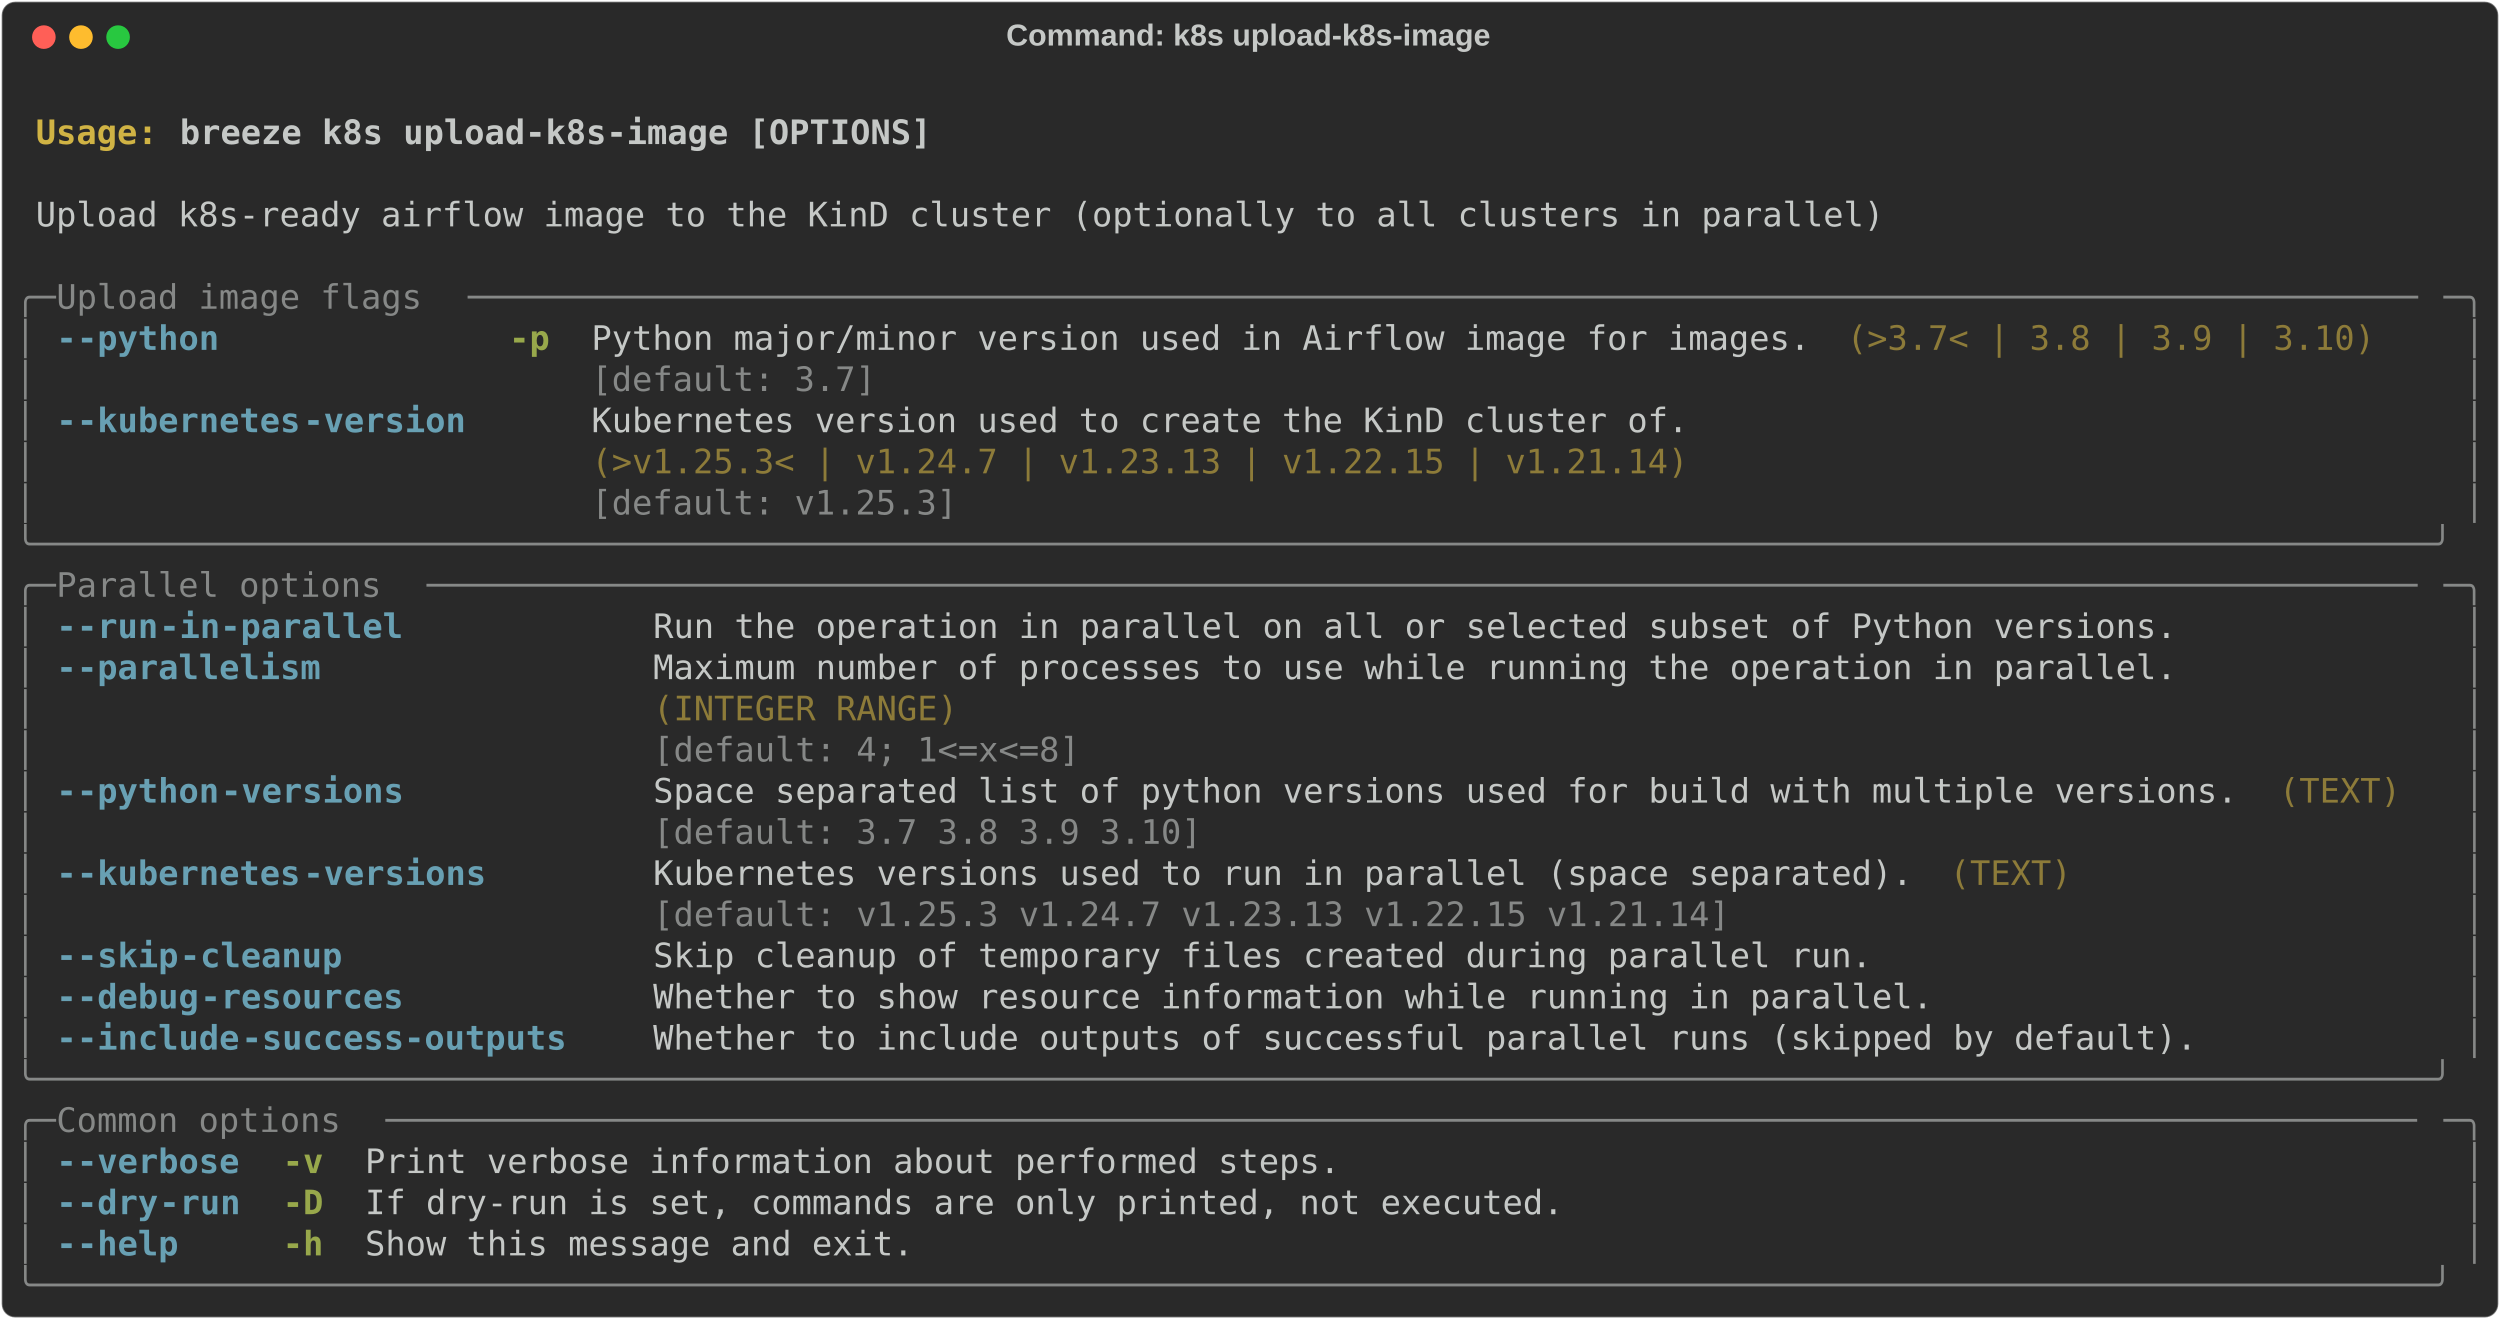
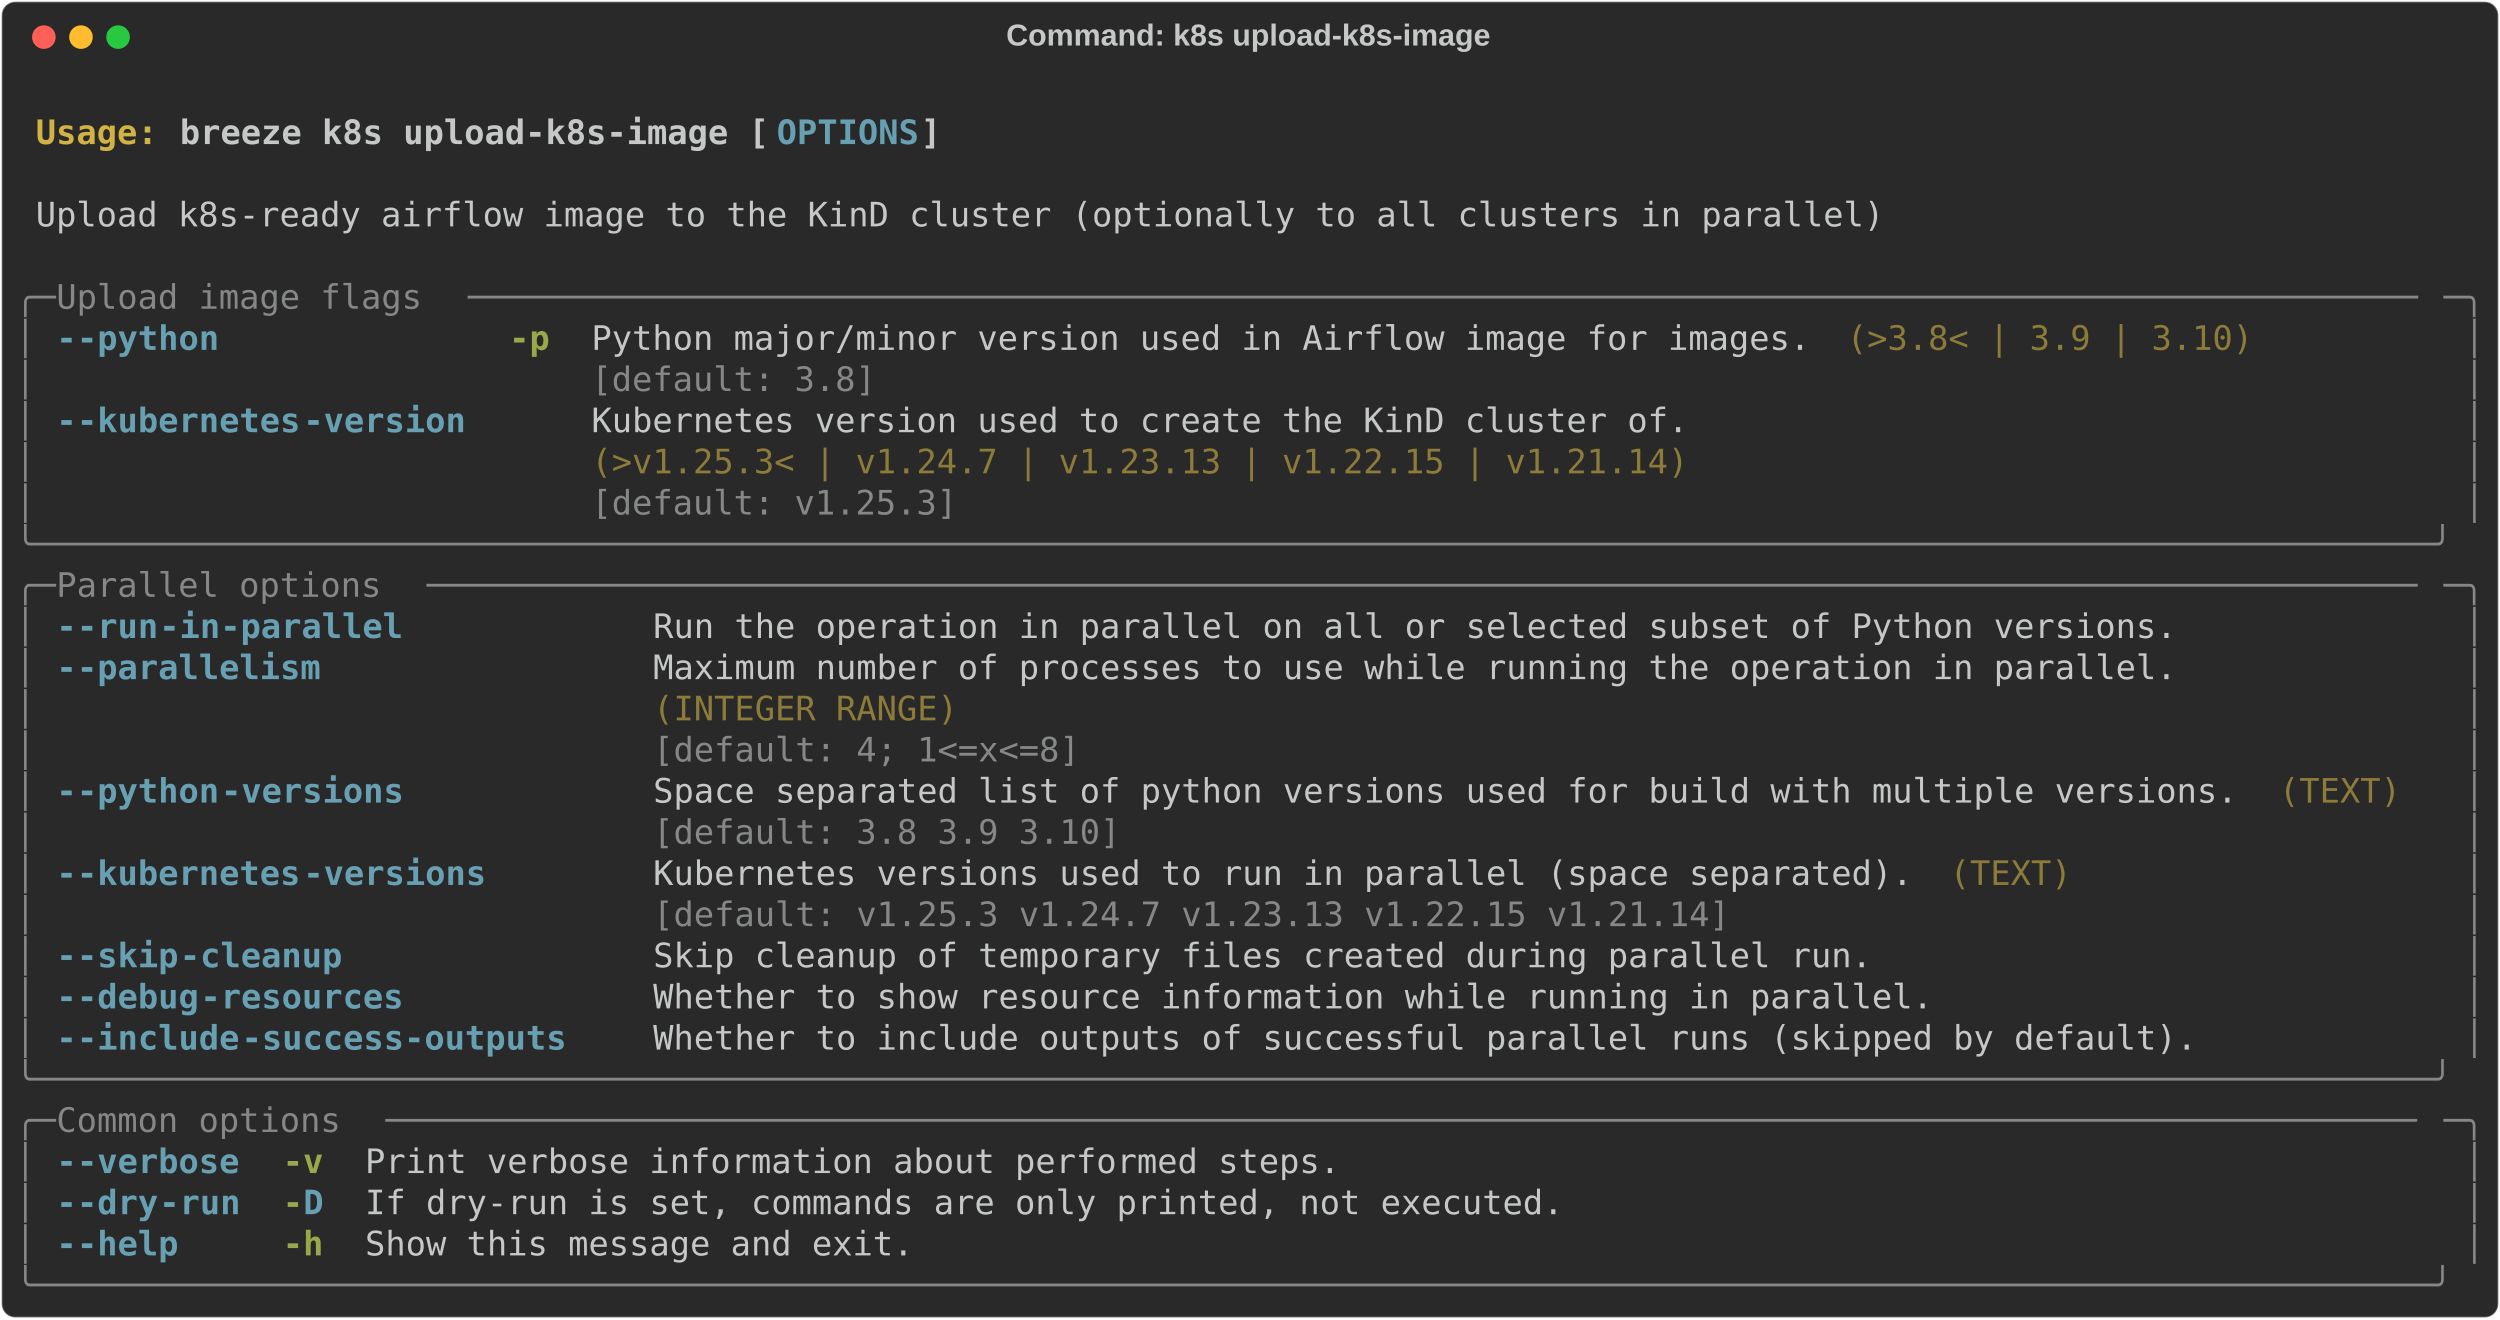
<svg xmlns="http://www.w3.org/2000/svg" class="rich-terminal" viewBox="0 0 1482 782.0">
  <style>

    @font-face {
        font-family: "Fira Code";
        src: local("FiraCode-Regular"),
                url("https://cdnjs.cloudflare.com/ajax/libs/firacode/6.2.0/woff2/FiraCode-Regular.woff2") format("woff2"),
                url("https://cdnjs.cloudflare.com/ajax/libs/firacode/6.2.0/woff/FiraCode-Regular.woff") format("woff");
        font-style: normal;
        font-weight: 400;
    }
    @font-face {
        font-family: "Fira Code";
        src: local("FiraCode-Bold"),
                url("https://cdnjs.cloudflare.com/ajax/libs/firacode/6.2.0/woff2/FiraCode-Bold.woff2") format("woff2"),
                url("https://cdnjs.cloudflare.com/ajax/libs/firacode/6.2.0/woff/FiraCode-Bold.woff") format("woff");
        font-style: bold;
        font-weight: 700;
    }

    .breeze-k8s-upload-k8s-image-matrix {
        font-family: Fira Code, monospace;
        font-size: 20px;
        line-height: 24.4px;
        font-variant-east-asian: full-width;
    }

    .breeze-k8s-upload-k8s-image-title {
        font-size: 18px;
        font-weight: bold;
        font-family: arial;
    }

    .breeze-k8s-upload-k8s-image-r1 { fill: #c5c8c6;font-weight: bold }
.breeze-k8s-upload-k8s-image-r2 { fill: #c5c8c6 }
.breeze-k8s-upload-k8s-image-r3 { fill: #d0b344;font-weight: bold }
- .breeze-k8s-upload-k8s-image-r4 { fill: #868887 }
- .breeze-k8s-upload-k8s-image-r5 { fill: #68a0b3;font-weight: bold }
+ .breeze-k8s-upload-k8s-image-r4 { fill: #68a0b3;font-weight: bold }
+ .breeze-k8s-upload-k8s-image-r5 { fill: #868887 }
.breeze-k8s-upload-k8s-image-r6 { fill: #98a84b;font-weight: bold }
.breeze-k8s-upload-k8s-image-r7 { fill: #8d7b39 }
    </style>
  <defs>
    <clipPath id="breeze-k8s-upload-k8s-image-clip-terminal">
      <rect x="0" y="0" width="1463.0" height="731.0" />
    </clipPath>
    <clipPath id="breeze-k8s-upload-k8s-image-line-0">
      <rect x="0" y="1.5" width="1464" height="24.65" />
    </clipPath>
    <clipPath id="breeze-k8s-upload-k8s-image-line-1">
      <rect x="0" y="25.9" width="1464" height="24.65" />
    </clipPath>
    <clipPath id="breeze-k8s-upload-k8s-image-line-2">
      <rect x="0" y="50.3" width="1464" height="24.65" />
    </clipPath>
    <clipPath id="breeze-k8s-upload-k8s-image-line-3">
      <rect x="0" y="74.7" width="1464" height="24.65" />
    </clipPath>
    <clipPath id="breeze-k8s-upload-k8s-image-line-4">
      <rect x="0" y="99.1" width="1464" height="24.65" />
    </clipPath>
    <clipPath id="breeze-k8s-upload-k8s-image-line-5">
      <rect x="0" y="123.5" width="1464" height="24.65" />
    </clipPath>
    <clipPath id="breeze-k8s-upload-k8s-image-line-6">
      <rect x="0" y="147.9" width="1464" height="24.65" />
    </clipPath>
    <clipPath id="breeze-k8s-upload-k8s-image-line-7">
      <rect x="0" y="172.3" width="1464" height="24.65" />
    </clipPath>
    <clipPath id="breeze-k8s-upload-k8s-image-line-8">
      <rect x="0" y="196.7" width="1464" height="24.65" />
    </clipPath>
    <clipPath id="breeze-k8s-upload-k8s-image-line-9">
      <rect x="0" y="221.1" width="1464" height="24.65" />
    </clipPath>
    <clipPath id="breeze-k8s-upload-k8s-image-line-10">
      <rect x="0" y="245.5" width="1464" height="24.65" />
    </clipPath>
    <clipPath id="breeze-k8s-upload-k8s-image-line-11">
      <rect x="0" y="269.9" width="1464" height="24.65" />
    </clipPath>
    <clipPath id="breeze-k8s-upload-k8s-image-line-12">
      <rect x="0" y="294.3" width="1464" height="24.65" />
    </clipPath>
    <clipPath id="breeze-k8s-upload-k8s-image-line-13">
      <rect x="0" y="318.7" width="1464" height="24.65" />
    </clipPath>
    <clipPath id="breeze-k8s-upload-k8s-image-line-14">
      <rect x="0" y="343.1" width="1464" height="24.65" />
    </clipPath>
    <clipPath id="breeze-k8s-upload-k8s-image-line-15">
      <rect x="0" y="367.5" width="1464" height="24.65" />
    </clipPath>
    <clipPath id="breeze-k8s-upload-k8s-image-line-16">
      <rect x="0" y="391.9" width="1464" height="24.65" />
    </clipPath>
    <clipPath id="breeze-k8s-upload-k8s-image-line-17">
      <rect x="0" y="416.3" width="1464" height="24.65" />
    </clipPath>
    <clipPath id="breeze-k8s-upload-k8s-image-line-18">
      <rect x="0" y="440.7" width="1464" height="24.65" />
    </clipPath>
    <clipPath id="breeze-k8s-upload-k8s-image-line-19">
      <rect x="0" y="465.1" width="1464" height="24.65" />
    </clipPath>
    <clipPath id="breeze-k8s-upload-k8s-image-line-20">
      <rect x="0" y="489.5" width="1464" height="24.65" />
    </clipPath>
    <clipPath id="breeze-k8s-upload-k8s-image-line-21">
      <rect x="0" y="513.9" width="1464" height="24.65" />
    </clipPath>
    <clipPath id="breeze-k8s-upload-k8s-image-line-22">
      <rect x="0" y="538.3" width="1464" height="24.65" />
    </clipPath>
    <clipPath id="breeze-k8s-upload-k8s-image-line-23">
      <rect x="0" y="562.7" width="1464" height="24.65" />
    </clipPath>
    <clipPath id="breeze-k8s-upload-k8s-image-line-24">
      <rect x="0" y="587.1" width="1464" height="24.65" />
    </clipPath>
    <clipPath id="breeze-k8s-upload-k8s-image-line-25">
      <rect x="0" y="611.5" width="1464" height="24.65" />
    </clipPath>
    <clipPath id="breeze-k8s-upload-k8s-image-line-26">
      <rect x="0" y="635.9" width="1464" height="24.65" />
    </clipPath>
    <clipPath id="breeze-k8s-upload-k8s-image-line-27">
      <rect x="0" y="660.3" width="1464" height="24.65" />
    </clipPath>
    <clipPath id="breeze-k8s-upload-k8s-image-line-28">
      <rect x="0" y="684.7" width="1464" height="24.65" />
    </clipPath>
  </defs>
  <rect fill="#292929" stroke="rgba(255,255,255,0.35)" stroke-width="1" x="1" y="1" width="1480" height="780" rx="8" />
  <text class="breeze-k8s-upload-k8s-image-title" fill="#c5c8c6" text-anchor="middle" x="740" y="27">Command: k8s upload-k8s-image</text>
  <g transform="translate(26,22)">
    <circle cx="0" cy="0" r="7" fill="#ff5f57" />
    <circle cx="22" cy="0" r="7" fill="#febc2e" />
    <circle cx="44" cy="0" r="7" fill="#28c840" />
  </g>
  <g transform="translate(9, 41)" clip-path="url(#breeze-k8s-upload-k8s-image-clip-terminal)">
    <g class="breeze-k8s-upload-k8s-image-matrix">
      <text class="breeze-k8s-upload-k8s-image-r2" x="1464" y="20" textLength="12.2" clip-path="url(#breeze-k8s-upload-k8s-image-line-0)">
</text>
      <text class="breeze-k8s-upload-k8s-image-r3" x="12.2" y="44.4" textLength="85.4" clip-path="url(#breeze-k8s-upload-k8s-image-line-1)">Usage: </text>
-       <text class="breeze-k8s-upload-k8s-image-r1" x="97.6" y="44.4" textLength="451.4" clip-path="url(#breeze-k8s-upload-k8s-image-line-1)">breeze k8s upload-k8s-image [OPTIONS]</text>
+       <text class="breeze-k8s-upload-k8s-image-r1" x="97.6" y="44.4" textLength="353.8" clip-path="url(#breeze-k8s-upload-k8s-image-line-1)">breeze k8s upload-k8s-image [</text>
+       <text class="breeze-k8s-upload-k8s-image-r4" x="451.4" y="44.4" textLength="85.4" clip-path="url(#breeze-k8s-upload-k8s-image-line-1)">OPTIONS</text>
+       <text class="breeze-k8s-upload-k8s-image-r1" x="536.8" y="44.4" textLength="12.2" clip-path="url(#breeze-k8s-upload-k8s-image-line-1)">]</text>
      <text class="breeze-k8s-upload-k8s-image-r2" x="1464" y="44.4" textLength="12.2" clip-path="url(#breeze-k8s-upload-k8s-image-line-1)">
</text>
      <text class="breeze-k8s-upload-k8s-image-r2" x="1464" y="68.8" textLength="12.2" clip-path="url(#breeze-k8s-upload-k8s-image-line-2)">
</text>
      <text class="breeze-k8s-upload-k8s-image-r2" x="12.2" y="93.2" textLength="1110.2" clip-path="url(#breeze-k8s-upload-k8s-image-line-3)">Upload k8s-ready airflow image to the KinD cluster (optionally to all clusters in parallel)</text>
      <text class="breeze-k8s-upload-k8s-image-r2" x="1464" y="93.2" textLength="12.2" clip-path="url(#breeze-k8s-upload-k8s-image-line-3)">
</text>
      <text class="breeze-k8s-upload-k8s-image-r2" x="1464" y="117.6" textLength="12.2" clip-path="url(#breeze-k8s-upload-k8s-image-line-4)">
</text>
-       <text class="breeze-k8s-upload-k8s-image-r4" x="0" y="142" textLength="24.4" clip-path="url(#breeze-k8s-upload-k8s-image-line-5)">╭─</text>
-       <text class="breeze-k8s-upload-k8s-image-r4" x="24.4" y="142" textLength="244" clip-path="url(#breeze-k8s-upload-k8s-image-line-5)"> Upload image flags </text>
-       <text class="breeze-k8s-upload-k8s-image-r4" x="268.4" y="142" textLength="1171.2" clip-path="url(#breeze-k8s-upload-k8s-image-line-5)">────────────────────────────────────────────────────────────────────────────────────────────────</text>
-       <text class="breeze-k8s-upload-k8s-image-r4" x="1439.6" y="142" textLength="24.4" clip-path="url(#breeze-k8s-upload-k8s-image-line-5)">─╮</text>
+       <text class="breeze-k8s-upload-k8s-image-r5" x="0" y="142" textLength="24.4" clip-path="url(#breeze-k8s-upload-k8s-image-line-5)">╭─</text>
+       <text class="breeze-k8s-upload-k8s-image-r5" x="24.4" y="142" textLength="244" clip-path="url(#breeze-k8s-upload-k8s-image-line-5)"> Upload image flags </text>
+       <text class="breeze-k8s-upload-k8s-image-r5" x="268.4" y="142" textLength="1171.2" clip-path="url(#breeze-k8s-upload-k8s-image-line-5)">────────────────────────────────────────────────────────────────────────────────────────────────</text>
+       <text class="breeze-k8s-upload-k8s-image-r5" x="1439.6" y="142" textLength="24.4" clip-path="url(#breeze-k8s-upload-k8s-image-line-5)">─╮</text>
      <text class="breeze-k8s-upload-k8s-image-r2" x="1464" y="142" textLength="12.2" clip-path="url(#breeze-k8s-upload-k8s-image-line-5)">
</text>
-       <text class="breeze-k8s-upload-k8s-image-r4" x="0" y="166.4" textLength="12.2" clip-path="url(#breeze-k8s-upload-k8s-image-line-6)">│</text>
-       <text class="breeze-k8s-upload-k8s-image-r5" x="24.4" y="166.4" textLength="12.2" clip-path="url(#breeze-k8s-upload-k8s-image-line-6)">-</text>
-       <text class="breeze-k8s-upload-k8s-image-r5" x="36.6" y="166.4" textLength="85.4" clip-path="url(#breeze-k8s-upload-k8s-image-line-6)">-python</text>
+       <text class="breeze-k8s-upload-k8s-image-r5" x="0" y="166.4" textLength="12.2" clip-path="url(#breeze-k8s-upload-k8s-image-line-6)">│</text>
+       <text class="breeze-k8s-upload-k8s-image-r4" x="24.4" y="166.4" textLength="12.2" clip-path="url(#breeze-k8s-upload-k8s-image-line-6)">-</text>
+       <text class="breeze-k8s-upload-k8s-image-r4" x="36.6" y="166.4" textLength="85.4" clip-path="url(#breeze-k8s-upload-k8s-image-line-6)">-python</text>
      <text class="breeze-k8s-upload-k8s-image-r6" x="292.8" y="166.4" textLength="24.4" clip-path="url(#breeze-k8s-upload-k8s-image-line-6)">-p</text>
      <text class="breeze-k8s-upload-k8s-image-r2" x="341.6" y="166.4" textLength="732" clip-path="url(#breeze-k8s-upload-k8s-image-line-6)">Python major/minor version used in Airflow image for images.</text>
-       <text class="breeze-k8s-upload-k8s-image-r7" x="1085.8" y="166.4" textLength="317.2" clip-path="url(#breeze-k8s-upload-k8s-image-line-6)">(&gt;3.7&lt; | 3.8 | 3.9 | 3.10)</text>
-       <text class="breeze-k8s-upload-k8s-image-r4" x="1451.8" y="166.4" textLength="12.2" clip-path="url(#breeze-k8s-upload-k8s-image-line-6)">│</text>
+       <text class="breeze-k8s-upload-k8s-image-r7" x="1085.8" y="166.4" textLength="244" clip-path="url(#breeze-k8s-upload-k8s-image-line-6)">(&gt;3.8&lt; | 3.9 | 3.10)</text>
+       <text class="breeze-k8s-upload-k8s-image-r5" x="1451.8" y="166.4" textLength="12.2" clip-path="url(#breeze-k8s-upload-k8s-image-line-6)">│</text>
      <text class="breeze-k8s-upload-k8s-image-r2" x="1464" y="166.4" textLength="12.2" clip-path="url(#breeze-k8s-upload-k8s-image-line-6)">
</text>
-       <text class="breeze-k8s-upload-k8s-image-r4" x="0" y="190.8" textLength="12.2" clip-path="url(#breeze-k8s-upload-k8s-image-line-7)">│</text>
-       <text class="breeze-k8s-upload-k8s-image-r4" x="341.6" y="190.8" textLength="732" clip-path="url(#breeze-k8s-upload-k8s-image-line-7)">[default: 3.7]                                              </text>
-       <text class="breeze-k8s-upload-k8s-image-r4" x="1451.8" y="190.8" textLength="12.2" clip-path="url(#breeze-k8s-upload-k8s-image-line-7)">│</text>
+       <text class="breeze-k8s-upload-k8s-image-r5" x="0" y="190.8" textLength="12.2" clip-path="url(#breeze-k8s-upload-k8s-image-line-7)">│</text>
+       <text class="breeze-k8s-upload-k8s-image-r5" x="341.6" y="190.8" textLength="732" clip-path="url(#breeze-k8s-upload-k8s-image-line-7)">[default: 3.8]                                              </text>
+       <text class="breeze-k8s-upload-k8s-image-r5" x="1451.8" y="190.8" textLength="12.2" clip-path="url(#breeze-k8s-upload-k8s-image-line-7)">│</text>
      <text class="breeze-k8s-upload-k8s-image-r2" x="1464" y="190.8" textLength="12.2" clip-path="url(#breeze-k8s-upload-k8s-image-line-7)">
</text>
-       <text class="breeze-k8s-upload-k8s-image-r4" x="0" y="215.2" textLength="12.2" clip-path="url(#breeze-k8s-upload-k8s-image-line-8)">│</text>
-       <text class="breeze-k8s-upload-k8s-image-r5" x="24.4" y="215.2" textLength="12.2" clip-path="url(#breeze-k8s-upload-k8s-image-line-8)">-</text>
-       <text class="breeze-k8s-upload-k8s-image-r5" x="36.6" y="215.2" textLength="134.2" clip-path="url(#breeze-k8s-upload-k8s-image-line-8)">-kubernetes</text>
-       <text class="breeze-k8s-upload-k8s-image-r5" x="170.8" y="215.2" textLength="97.6" clip-path="url(#breeze-k8s-upload-k8s-image-line-8)">-version</text>
+       <text class="breeze-k8s-upload-k8s-image-r5" x="0" y="215.2" textLength="12.2" clip-path="url(#breeze-k8s-upload-k8s-image-line-8)">│</text>
+       <text class="breeze-k8s-upload-k8s-image-r4" x="24.4" y="215.2" textLength="12.2" clip-path="url(#breeze-k8s-upload-k8s-image-line-8)">-</text>
+       <text class="breeze-k8s-upload-k8s-image-r4" x="36.6" y="215.2" textLength="134.2" clip-path="url(#breeze-k8s-upload-k8s-image-line-8)">-kubernetes</text>
+       <text class="breeze-k8s-upload-k8s-image-r4" x="170.8" y="215.2" textLength="97.6" clip-path="url(#breeze-k8s-upload-k8s-image-line-8)">-version</text>
      <text class="breeze-k8s-upload-k8s-image-r2" x="341.6" y="215.2" textLength="658.8" clip-path="url(#breeze-k8s-upload-k8s-image-line-8)">Kubernetes version used to create the KinD cluster of.</text>
-       <text class="breeze-k8s-upload-k8s-image-r4" x="1451.8" y="215.2" textLength="12.2" clip-path="url(#breeze-k8s-upload-k8s-image-line-8)">│</text>
+       <text class="breeze-k8s-upload-k8s-image-r5" x="1451.8" y="215.2" textLength="12.2" clip-path="url(#breeze-k8s-upload-k8s-image-line-8)">│</text>
      <text class="breeze-k8s-upload-k8s-image-r2" x="1464" y="215.2" textLength="12.2" clip-path="url(#breeze-k8s-upload-k8s-image-line-8)">
</text>
-       <text class="breeze-k8s-upload-k8s-image-r4" x="0" y="239.6" textLength="12.2" clip-path="url(#breeze-k8s-upload-k8s-image-line-9)">│</text>
+       <text class="breeze-k8s-upload-k8s-image-r5" x="0" y="239.6" textLength="12.2" clip-path="url(#breeze-k8s-upload-k8s-image-line-9)">│</text>
      <text class="breeze-k8s-upload-k8s-image-r7" x="341.6" y="239.6" textLength="658.8" clip-path="url(#breeze-k8s-upload-k8s-image-line-9)">(&gt;v1.25.3&lt; | v1.24.7 | v1.23.13 | v1.22.15 | v1.21.14)</text>
-       <text class="breeze-k8s-upload-k8s-image-r4" x="1451.8" y="239.6" textLength="12.2" clip-path="url(#breeze-k8s-upload-k8s-image-line-9)">│</text>
+       <text class="breeze-k8s-upload-k8s-image-r5" x="1451.8" y="239.6" textLength="12.2" clip-path="url(#breeze-k8s-upload-k8s-image-line-9)">│</text>
      <text class="breeze-k8s-upload-k8s-image-r2" x="1464" y="239.6" textLength="12.2" clip-path="url(#breeze-k8s-upload-k8s-image-line-9)">
</text>
-       <text class="breeze-k8s-upload-k8s-image-r4" x="0" y="264" textLength="12.2" clip-path="url(#breeze-k8s-upload-k8s-image-line-10)">│</text>
-       <text class="breeze-k8s-upload-k8s-image-r4" x="341.6" y="264" textLength="658.8" clip-path="url(#breeze-k8s-upload-k8s-image-line-10)">[default: v1.25.3]                                    </text>
-       <text class="breeze-k8s-upload-k8s-image-r4" x="1451.8" y="264" textLength="12.2" clip-path="url(#breeze-k8s-upload-k8s-image-line-10)">│</text>
+       <text class="breeze-k8s-upload-k8s-image-r5" x="0" y="264" textLength="12.2" clip-path="url(#breeze-k8s-upload-k8s-image-line-10)">│</text>
+       <text class="breeze-k8s-upload-k8s-image-r5" x="341.6" y="264" textLength="658.8" clip-path="url(#breeze-k8s-upload-k8s-image-line-10)">[default: v1.25.3]                                    </text>
+       <text class="breeze-k8s-upload-k8s-image-r5" x="1451.8" y="264" textLength="12.2" clip-path="url(#breeze-k8s-upload-k8s-image-line-10)">│</text>
      <text class="breeze-k8s-upload-k8s-image-r2" x="1464" y="264" textLength="12.2" clip-path="url(#breeze-k8s-upload-k8s-image-line-10)">
</text>
-       <text class="breeze-k8s-upload-k8s-image-r4" x="0" y="288.4" textLength="1464" clip-path="url(#breeze-k8s-upload-k8s-image-line-11)">╰──────────────────────────────────────────────────────────────────────────────────────────────────────────────────────╯</text>
+       <text class="breeze-k8s-upload-k8s-image-r5" x="0" y="288.4" textLength="1464" clip-path="url(#breeze-k8s-upload-k8s-image-line-11)">╰──────────────────────────────────────────────────────────────────────────────────────────────────────────────────────╯</text>
      <text class="breeze-k8s-upload-k8s-image-r2" x="1464" y="288.4" textLength="12.2" clip-path="url(#breeze-k8s-upload-k8s-image-line-11)">
</text>
-       <text class="breeze-k8s-upload-k8s-image-r4" x="0" y="312.8" textLength="24.4" clip-path="url(#breeze-k8s-upload-k8s-image-line-12)">╭─</text>
-       <text class="breeze-k8s-upload-k8s-image-r4" x="24.4" y="312.8" textLength="219.6" clip-path="url(#breeze-k8s-upload-k8s-image-line-12)"> Parallel options </text>
-       <text class="breeze-k8s-upload-k8s-image-r4" x="244" y="312.8" textLength="1195.6" clip-path="url(#breeze-k8s-upload-k8s-image-line-12)">──────────────────────────────────────────────────────────────────────────────────────────────────</text>
-       <text class="breeze-k8s-upload-k8s-image-r4" x="1439.6" y="312.8" textLength="24.4" clip-path="url(#breeze-k8s-upload-k8s-image-line-12)">─╮</text>
+       <text class="breeze-k8s-upload-k8s-image-r5" x="0" y="312.8" textLength="24.4" clip-path="url(#breeze-k8s-upload-k8s-image-line-12)">╭─</text>
+       <text class="breeze-k8s-upload-k8s-image-r5" x="24.4" y="312.8" textLength="219.6" clip-path="url(#breeze-k8s-upload-k8s-image-line-12)"> Parallel options </text>
+       <text class="breeze-k8s-upload-k8s-image-r5" x="244" y="312.8" textLength="1195.6" clip-path="url(#breeze-k8s-upload-k8s-image-line-12)">──────────────────────────────────────────────────────────────────────────────────────────────────</text>
+       <text class="breeze-k8s-upload-k8s-image-r5" x="1439.6" y="312.8" textLength="24.4" clip-path="url(#breeze-k8s-upload-k8s-image-line-12)">─╮</text>
      <text class="breeze-k8s-upload-k8s-image-r2" x="1464" y="312.8" textLength="12.2" clip-path="url(#breeze-k8s-upload-k8s-image-line-12)">
</text>
-       <text class="breeze-k8s-upload-k8s-image-r4" x="0" y="337.2" textLength="12.2" clip-path="url(#breeze-k8s-upload-k8s-image-line-13)">│</text>
-       <text class="breeze-k8s-upload-k8s-image-r5" x="24.4" y="337.2" textLength="12.2" clip-path="url(#breeze-k8s-upload-k8s-image-line-13)">-</text>
-       <text class="breeze-k8s-upload-k8s-image-r5" x="36.6" y="337.2" textLength="48.8" clip-path="url(#breeze-k8s-upload-k8s-image-line-13)">-run</text>
-       <text class="breeze-k8s-upload-k8s-image-r5" x="85.4" y="337.2" textLength="146.4" clip-path="url(#breeze-k8s-upload-k8s-image-line-13)">-in-parallel</text>
+       <text class="breeze-k8s-upload-k8s-image-r5" x="0" y="337.2" textLength="12.2" clip-path="url(#breeze-k8s-upload-k8s-image-line-13)">│</text>
+       <text class="breeze-k8s-upload-k8s-image-r4" x="24.4" y="337.2" textLength="12.2" clip-path="url(#breeze-k8s-upload-k8s-image-line-13)">-</text>
+       <text class="breeze-k8s-upload-k8s-image-r4" x="36.6" y="337.2" textLength="48.8" clip-path="url(#breeze-k8s-upload-k8s-image-line-13)">-run</text>
+       <text class="breeze-k8s-upload-k8s-image-r4" x="85.4" y="337.2" textLength="146.4" clip-path="url(#breeze-k8s-upload-k8s-image-line-13)">-in-parallel</text>
      <text class="breeze-k8s-upload-k8s-image-r2" x="378.2" y="337.2" textLength="915" clip-path="url(#breeze-k8s-upload-k8s-image-line-13)">Run the operation in parallel on all or selected subset of Python versions.</text>
-       <text class="breeze-k8s-upload-k8s-image-r4" x="1451.8" y="337.2" textLength="12.2" clip-path="url(#breeze-k8s-upload-k8s-image-line-13)">│</text>
+       <text class="breeze-k8s-upload-k8s-image-r5" x="1451.8" y="337.2" textLength="12.2" clip-path="url(#breeze-k8s-upload-k8s-image-line-13)">│</text>
      <text class="breeze-k8s-upload-k8s-image-r2" x="1464" y="337.2" textLength="12.2" clip-path="url(#breeze-k8s-upload-k8s-image-line-13)">
</text>
-       <text class="breeze-k8s-upload-k8s-image-r4" x="0" y="361.6" textLength="12.2" clip-path="url(#breeze-k8s-upload-k8s-image-line-14)">│</text>
-       <text class="breeze-k8s-upload-k8s-image-r5" x="24.4" y="361.6" textLength="12.2" clip-path="url(#breeze-k8s-upload-k8s-image-line-14)">-</text>
-       <text class="breeze-k8s-upload-k8s-image-r5" x="36.6" y="361.6" textLength="146.4" clip-path="url(#breeze-k8s-upload-k8s-image-line-14)">-parallelism</text>
+       <text class="breeze-k8s-upload-k8s-image-r5" x="0" y="361.6" textLength="12.2" clip-path="url(#breeze-k8s-upload-k8s-image-line-14)">│</text>
+       <text class="breeze-k8s-upload-k8s-image-r4" x="24.4" y="361.6" textLength="12.2" clip-path="url(#breeze-k8s-upload-k8s-image-line-14)">-</text>
+       <text class="breeze-k8s-upload-k8s-image-r4" x="36.6" y="361.6" textLength="146.4" clip-path="url(#breeze-k8s-upload-k8s-image-line-14)">-parallelism</text>
      <text class="breeze-k8s-upload-k8s-image-r2" x="378.2" y="361.6" textLength="915" clip-path="url(#breeze-k8s-upload-k8s-image-line-14)">Maximum number of processes to use while running the operation in parallel.</text>
-       <text class="breeze-k8s-upload-k8s-image-r4" x="1451.8" y="361.6" textLength="12.2" clip-path="url(#breeze-k8s-upload-k8s-image-line-14)">│</text>
+       <text class="breeze-k8s-upload-k8s-image-r5" x="1451.8" y="361.6" textLength="12.2" clip-path="url(#breeze-k8s-upload-k8s-image-line-14)">│</text>
      <text class="breeze-k8s-upload-k8s-image-r2" x="1464" y="361.6" textLength="12.2" clip-path="url(#breeze-k8s-upload-k8s-image-line-14)">
</text>
-       <text class="breeze-k8s-upload-k8s-image-r4" x="0" y="386" textLength="12.2" clip-path="url(#breeze-k8s-upload-k8s-image-line-15)">│</text>
+       <text class="breeze-k8s-upload-k8s-image-r5" x="0" y="386" textLength="12.2" clip-path="url(#breeze-k8s-upload-k8s-image-line-15)">│</text>
      <text class="breeze-k8s-upload-k8s-image-r7" x="378.2" y="386" textLength="915" clip-path="url(#breeze-k8s-upload-k8s-image-line-15)">(INTEGER RANGE)                                                            </text>
-       <text class="breeze-k8s-upload-k8s-image-r4" x="1451.8" y="386" textLength="12.2" clip-path="url(#breeze-k8s-upload-k8s-image-line-15)">│</text>
+       <text class="breeze-k8s-upload-k8s-image-r5" x="1451.8" y="386" textLength="12.2" clip-path="url(#breeze-k8s-upload-k8s-image-line-15)">│</text>
      <text class="breeze-k8s-upload-k8s-image-r2" x="1464" y="386" textLength="12.2" clip-path="url(#breeze-k8s-upload-k8s-image-line-15)">
</text>
-       <text class="breeze-k8s-upload-k8s-image-r4" x="0" y="410.4" textLength="12.2" clip-path="url(#breeze-k8s-upload-k8s-image-line-16)">│</text>
-       <text class="breeze-k8s-upload-k8s-image-r4" x="378.2" y="410.4" textLength="915" clip-path="url(#breeze-k8s-upload-k8s-image-line-16)">[default: 4; 1&lt;=x&lt;=8]                                                      </text>
-       <text class="breeze-k8s-upload-k8s-image-r4" x="1451.8" y="410.4" textLength="12.2" clip-path="url(#breeze-k8s-upload-k8s-image-line-16)">│</text>
+       <text class="breeze-k8s-upload-k8s-image-r5" x="0" y="410.4" textLength="12.2" clip-path="url(#breeze-k8s-upload-k8s-image-line-16)">│</text>
+       <text class="breeze-k8s-upload-k8s-image-r5" x="378.2" y="410.4" textLength="915" clip-path="url(#breeze-k8s-upload-k8s-image-line-16)">[default: 4; 1&lt;=x&lt;=8]                                                      </text>
+       <text class="breeze-k8s-upload-k8s-image-r5" x="1451.8" y="410.4" textLength="12.2" clip-path="url(#breeze-k8s-upload-k8s-image-line-16)">│</text>
      <text class="breeze-k8s-upload-k8s-image-r2" x="1464" y="410.4" textLength="12.2" clip-path="url(#breeze-k8s-upload-k8s-image-line-16)">
</text>
-       <text class="breeze-k8s-upload-k8s-image-r4" x="0" y="434.8" textLength="12.2" clip-path="url(#breeze-k8s-upload-k8s-image-line-17)">│</text>
-       <text class="breeze-k8s-upload-k8s-image-r5" x="24.4" y="434.8" textLength="12.2" clip-path="url(#breeze-k8s-upload-k8s-image-line-17)">-</text>
-       <text class="breeze-k8s-upload-k8s-image-r5" x="36.6" y="434.8" textLength="85.4" clip-path="url(#breeze-k8s-upload-k8s-image-line-17)">-python</text>
-       <text class="breeze-k8s-upload-k8s-image-r5" x="122" y="434.8" textLength="109.8" clip-path="url(#breeze-k8s-upload-k8s-image-line-17)">-versions</text>
+       <text class="breeze-k8s-upload-k8s-image-r5" x="0" y="434.8" textLength="12.2" clip-path="url(#breeze-k8s-upload-k8s-image-line-17)">│</text>
+       <text class="breeze-k8s-upload-k8s-image-r4" x="24.4" y="434.8" textLength="12.2" clip-path="url(#breeze-k8s-upload-k8s-image-line-17)">-</text>
+       <text class="breeze-k8s-upload-k8s-image-r4" x="36.6" y="434.8" textLength="85.4" clip-path="url(#breeze-k8s-upload-k8s-image-line-17)">-python</text>
+       <text class="breeze-k8s-upload-k8s-image-r4" x="122" y="434.8" textLength="109.8" clip-path="url(#breeze-k8s-upload-k8s-image-line-17)">-versions</text>
      <text class="breeze-k8s-upload-k8s-image-r2" x="378.2" y="434.8" textLength="951.6" clip-path="url(#breeze-k8s-upload-k8s-image-line-17)">Space separated list of python versions used for build with multiple versions.</text>
      <text class="breeze-k8s-upload-k8s-image-r7" x="1342" y="434.8" textLength="73.2" clip-path="url(#breeze-k8s-upload-k8s-image-line-17)">(TEXT)</text>
-       <text class="breeze-k8s-upload-k8s-image-r4" x="1451.8" y="434.8" textLength="12.2" clip-path="url(#breeze-k8s-upload-k8s-image-line-17)">│</text>
+       <text class="breeze-k8s-upload-k8s-image-r5" x="1451.8" y="434.8" textLength="12.2" clip-path="url(#breeze-k8s-upload-k8s-image-line-17)">│</text>
      <text class="breeze-k8s-upload-k8s-image-r2" x="1464" y="434.8" textLength="12.2" clip-path="url(#breeze-k8s-upload-k8s-image-line-17)">
</text>
-       <text class="breeze-k8s-upload-k8s-image-r4" x="0" y="459.2" textLength="12.2" clip-path="url(#breeze-k8s-upload-k8s-image-line-18)">│</text>
-       <text class="breeze-k8s-upload-k8s-image-r4" x="378.2" y="459.2" textLength="951.6" clip-path="url(#breeze-k8s-upload-k8s-image-line-18)">[default: 3.7 3.8 3.9 3.10]                                                   </text>
-       <text class="breeze-k8s-upload-k8s-image-r4" x="1451.8" y="459.2" textLength="12.2" clip-path="url(#breeze-k8s-upload-k8s-image-line-18)">│</text>
+       <text class="breeze-k8s-upload-k8s-image-r5" x="0" y="459.2" textLength="12.2" clip-path="url(#breeze-k8s-upload-k8s-image-line-18)">│</text>
+       <text class="breeze-k8s-upload-k8s-image-r5" x="378.2" y="459.2" textLength="951.6" clip-path="url(#breeze-k8s-upload-k8s-image-line-18)">[default: 3.8 3.9 3.10]                                                       </text>
+       <text class="breeze-k8s-upload-k8s-image-r5" x="1451.8" y="459.2" textLength="12.2" clip-path="url(#breeze-k8s-upload-k8s-image-line-18)">│</text>
      <text class="breeze-k8s-upload-k8s-image-r2" x="1464" y="459.2" textLength="12.2" clip-path="url(#breeze-k8s-upload-k8s-image-line-18)">
</text>
-       <text class="breeze-k8s-upload-k8s-image-r4" x="0" y="483.6" textLength="12.2" clip-path="url(#breeze-k8s-upload-k8s-image-line-19)">│</text>
-       <text class="breeze-k8s-upload-k8s-image-r5" x="24.4" y="483.6" textLength="12.2" clip-path="url(#breeze-k8s-upload-k8s-image-line-19)">-</text>
-       <text class="breeze-k8s-upload-k8s-image-r5" x="36.6" y="483.6" textLength="134.2" clip-path="url(#breeze-k8s-upload-k8s-image-line-19)">-kubernetes</text>
-       <text class="breeze-k8s-upload-k8s-image-r5" x="170.8" y="483.6" textLength="109.8" clip-path="url(#breeze-k8s-upload-k8s-image-line-19)">-versions</text>
+       <text class="breeze-k8s-upload-k8s-image-r5" x="0" y="483.6" textLength="12.2" clip-path="url(#breeze-k8s-upload-k8s-image-line-19)">│</text>
+       <text class="breeze-k8s-upload-k8s-image-r4" x="24.4" y="483.6" textLength="12.2" clip-path="url(#breeze-k8s-upload-k8s-image-line-19)">-</text>
+       <text class="breeze-k8s-upload-k8s-image-r4" x="36.6" y="483.6" textLength="134.2" clip-path="url(#breeze-k8s-upload-k8s-image-line-19)">-kubernetes</text>
+       <text class="breeze-k8s-upload-k8s-image-r4" x="170.8" y="483.6" textLength="109.8" clip-path="url(#breeze-k8s-upload-k8s-image-line-19)">-versions</text>
      <text class="breeze-k8s-upload-k8s-image-r2" x="378.2" y="483.6" textLength="756.4" clip-path="url(#breeze-k8s-upload-k8s-image-line-19)">Kubernetes versions used to run in parallel (space separated).</text>
      <text class="breeze-k8s-upload-k8s-image-r7" x="1146.8" y="483.6" textLength="73.2" clip-path="url(#breeze-k8s-upload-k8s-image-line-19)">(TEXT)</text>
-       <text class="breeze-k8s-upload-k8s-image-r4" x="1451.8" y="483.6" textLength="12.2" clip-path="url(#breeze-k8s-upload-k8s-image-line-19)">│</text>
+       <text class="breeze-k8s-upload-k8s-image-r5" x="1451.8" y="483.6" textLength="12.2" clip-path="url(#breeze-k8s-upload-k8s-image-line-19)">│</text>
      <text class="breeze-k8s-upload-k8s-image-r2" x="1464" y="483.6" textLength="12.2" clip-path="url(#breeze-k8s-upload-k8s-image-line-19)">
</text>
-       <text class="breeze-k8s-upload-k8s-image-r4" x="0" y="508" textLength="12.2" clip-path="url(#breeze-k8s-upload-k8s-image-line-20)">│</text>
-       <text class="breeze-k8s-upload-k8s-image-r4" x="378.2" y="508" textLength="756.4" clip-path="url(#breeze-k8s-upload-k8s-image-line-20)">[default: v1.25.3 v1.24.7 v1.23.13 v1.22.15 v1.21.14]         </text>
-       <text class="breeze-k8s-upload-k8s-image-r4" x="1451.8" y="508" textLength="12.2" clip-path="url(#breeze-k8s-upload-k8s-image-line-20)">│</text>
+       <text class="breeze-k8s-upload-k8s-image-r5" x="0" y="508" textLength="12.2" clip-path="url(#breeze-k8s-upload-k8s-image-line-20)">│</text>
+       <text class="breeze-k8s-upload-k8s-image-r5" x="378.2" y="508" textLength="756.4" clip-path="url(#breeze-k8s-upload-k8s-image-line-20)">[default: v1.25.3 v1.24.7 v1.23.13 v1.22.15 v1.21.14]         </text>
+       <text class="breeze-k8s-upload-k8s-image-r5" x="1451.8" y="508" textLength="12.2" clip-path="url(#breeze-k8s-upload-k8s-image-line-20)">│</text>
      <text class="breeze-k8s-upload-k8s-image-r2" x="1464" y="508" textLength="12.2" clip-path="url(#breeze-k8s-upload-k8s-image-line-20)">
</text>
-       <text class="breeze-k8s-upload-k8s-image-r4" x="0" y="532.4" textLength="12.2" clip-path="url(#breeze-k8s-upload-k8s-image-line-21)">│</text>
-       <text class="breeze-k8s-upload-k8s-image-r5" x="24.4" y="532.4" textLength="12.2" clip-path="url(#breeze-k8s-upload-k8s-image-line-21)">-</text>
-       <text class="breeze-k8s-upload-k8s-image-r5" x="36.6" y="532.4" textLength="61" clip-path="url(#breeze-k8s-upload-k8s-image-line-21)">-skip</text>
-       <text class="breeze-k8s-upload-k8s-image-r5" x="97.6" y="532.4" textLength="97.6" clip-path="url(#breeze-k8s-upload-k8s-image-line-21)">-cleanup</text>
+       <text class="breeze-k8s-upload-k8s-image-r5" x="0" y="532.4" textLength="12.2" clip-path="url(#breeze-k8s-upload-k8s-image-line-21)">│</text>
+       <text class="breeze-k8s-upload-k8s-image-r4" x="24.4" y="532.4" textLength="12.2" clip-path="url(#breeze-k8s-upload-k8s-image-line-21)">-</text>
+       <text class="breeze-k8s-upload-k8s-image-r4" x="36.6" y="532.4" textLength="61" clip-path="url(#breeze-k8s-upload-k8s-image-line-21)">-skip</text>
+       <text class="breeze-k8s-upload-k8s-image-r4" x="97.6" y="532.4" textLength="97.6" clip-path="url(#breeze-k8s-upload-k8s-image-line-21)">-cleanup</text>
      <text class="breeze-k8s-upload-k8s-image-r2" x="378.2" y="532.4" textLength="732" clip-path="url(#breeze-k8s-upload-k8s-image-line-21)">Skip cleanup of temporary files created during parallel run.</text>
-       <text class="breeze-k8s-upload-k8s-image-r4" x="1451.8" y="532.4" textLength="12.2" clip-path="url(#breeze-k8s-upload-k8s-image-line-21)">│</text>
+       <text class="breeze-k8s-upload-k8s-image-r5" x="1451.8" y="532.4" textLength="12.2" clip-path="url(#breeze-k8s-upload-k8s-image-line-21)">│</text>
      <text class="breeze-k8s-upload-k8s-image-r2" x="1464" y="532.4" textLength="12.2" clip-path="url(#breeze-k8s-upload-k8s-image-line-21)">
</text>
-       <text class="breeze-k8s-upload-k8s-image-r4" x="0" y="556.8" textLength="12.2" clip-path="url(#breeze-k8s-upload-k8s-image-line-22)">│</text>
-       <text class="breeze-k8s-upload-k8s-image-r5" x="24.4" y="556.8" textLength="12.2" clip-path="url(#breeze-k8s-upload-k8s-image-line-22)">-</text>
-       <text class="breeze-k8s-upload-k8s-image-r5" x="36.6" y="556.8" textLength="73.2" clip-path="url(#breeze-k8s-upload-k8s-image-line-22)">-debug</text>
-       <text class="breeze-k8s-upload-k8s-image-r5" x="109.8" y="556.8" textLength="122" clip-path="url(#breeze-k8s-upload-k8s-image-line-22)">-resources</text>
+       <text class="breeze-k8s-upload-k8s-image-r5" x="0" y="556.8" textLength="12.2" clip-path="url(#breeze-k8s-upload-k8s-image-line-22)">│</text>
+       <text class="breeze-k8s-upload-k8s-image-r4" x="24.4" y="556.8" textLength="12.2" clip-path="url(#breeze-k8s-upload-k8s-image-line-22)">-</text>
+       <text class="breeze-k8s-upload-k8s-image-r4" x="36.6" y="556.8" textLength="73.2" clip-path="url(#breeze-k8s-upload-k8s-image-line-22)">-debug</text>
+       <text class="breeze-k8s-upload-k8s-image-r4" x="109.8" y="556.8" textLength="122" clip-path="url(#breeze-k8s-upload-k8s-image-line-22)">-resources</text>
      <text class="breeze-k8s-upload-k8s-image-r2" x="378.2" y="556.8" textLength="768.6" clip-path="url(#breeze-k8s-upload-k8s-image-line-22)">Whether to show resource information while running in parallel.</text>
-       <text class="breeze-k8s-upload-k8s-image-r4" x="1451.8" y="556.8" textLength="12.2" clip-path="url(#breeze-k8s-upload-k8s-image-line-22)">│</text>
+       <text class="breeze-k8s-upload-k8s-image-r5" x="1451.8" y="556.8" textLength="12.2" clip-path="url(#breeze-k8s-upload-k8s-image-line-22)">│</text>
      <text class="breeze-k8s-upload-k8s-image-r2" x="1464" y="556.8" textLength="12.2" clip-path="url(#breeze-k8s-upload-k8s-image-line-22)">
</text>
-       <text class="breeze-k8s-upload-k8s-image-r4" x="0" y="581.2" textLength="12.2" clip-path="url(#breeze-k8s-upload-k8s-image-line-23)">│</text>
-       <text class="breeze-k8s-upload-k8s-image-r5" x="24.4" y="581.2" textLength="12.2" clip-path="url(#breeze-k8s-upload-k8s-image-line-23)">-</text>
-       <text class="breeze-k8s-upload-k8s-image-r5" x="36.6" y="581.2" textLength="97.6" clip-path="url(#breeze-k8s-upload-k8s-image-line-23)">-include</text>
-       <text class="breeze-k8s-upload-k8s-image-r5" x="134.2" y="581.2" textLength="195.2" clip-path="url(#breeze-k8s-upload-k8s-image-line-23)">-success-outputs</text>
+       <text class="breeze-k8s-upload-k8s-image-r5" x="0" y="581.2" textLength="12.2" clip-path="url(#breeze-k8s-upload-k8s-image-line-23)">│</text>
+       <text class="breeze-k8s-upload-k8s-image-r4" x="24.4" y="581.2" textLength="12.2" clip-path="url(#breeze-k8s-upload-k8s-image-line-23)">-</text>
+       <text class="breeze-k8s-upload-k8s-image-r4" x="36.6" y="581.2" textLength="97.6" clip-path="url(#breeze-k8s-upload-k8s-image-line-23)">-include</text>
+       <text class="breeze-k8s-upload-k8s-image-r4" x="134.2" y="581.2" textLength="195.2" clip-path="url(#breeze-k8s-upload-k8s-image-line-23)">-success-outputs</text>
      <text class="breeze-k8s-upload-k8s-image-r2" x="378.2" y="581.2" textLength="927.2" clip-path="url(#breeze-k8s-upload-k8s-image-line-23)">Whether to include outputs of successful parallel runs (skipped by default).</text>
-       <text class="breeze-k8s-upload-k8s-image-r4" x="1451.8" y="581.2" textLength="12.2" clip-path="url(#breeze-k8s-upload-k8s-image-line-23)">│</text>
+       <text class="breeze-k8s-upload-k8s-image-r5" x="1451.8" y="581.2" textLength="12.2" clip-path="url(#breeze-k8s-upload-k8s-image-line-23)">│</text>
      <text class="breeze-k8s-upload-k8s-image-r2" x="1464" y="581.2" textLength="12.2" clip-path="url(#breeze-k8s-upload-k8s-image-line-23)">
</text>
-       <text class="breeze-k8s-upload-k8s-image-r4" x="0" y="605.6" textLength="1464" clip-path="url(#breeze-k8s-upload-k8s-image-line-24)">╰──────────────────────────────────────────────────────────────────────────────────────────────────────────────────────╯</text>
+       <text class="breeze-k8s-upload-k8s-image-r5" x="0" y="605.6" textLength="1464" clip-path="url(#breeze-k8s-upload-k8s-image-line-24)">╰──────────────────────────────────────────────────────────────────────────────────────────────────────────────────────╯</text>
      <text class="breeze-k8s-upload-k8s-image-r2" x="1464" y="605.6" textLength="12.2" clip-path="url(#breeze-k8s-upload-k8s-image-line-24)">
</text>
-       <text class="breeze-k8s-upload-k8s-image-r4" x="0" y="630" textLength="24.4" clip-path="url(#breeze-k8s-upload-k8s-image-line-25)">╭─</text>
-       <text class="breeze-k8s-upload-k8s-image-r4" x="24.4" y="630" textLength="195.2" clip-path="url(#breeze-k8s-upload-k8s-image-line-25)"> Common options </text>
-       <text class="breeze-k8s-upload-k8s-image-r4" x="219.6" y="630" textLength="1220" clip-path="url(#breeze-k8s-upload-k8s-image-line-25)">────────────────────────────────────────────────────────────────────────────────────────────────────</text>
-       <text class="breeze-k8s-upload-k8s-image-r4" x="1439.6" y="630" textLength="24.4" clip-path="url(#breeze-k8s-upload-k8s-image-line-25)">─╮</text>
+       <text class="breeze-k8s-upload-k8s-image-r5" x="0" y="630" textLength="24.4" clip-path="url(#breeze-k8s-upload-k8s-image-line-25)">╭─</text>
+       <text class="breeze-k8s-upload-k8s-image-r5" x="24.4" y="630" textLength="195.2" clip-path="url(#breeze-k8s-upload-k8s-image-line-25)"> Common options </text>
+       <text class="breeze-k8s-upload-k8s-image-r5" x="219.6" y="630" textLength="1220" clip-path="url(#breeze-k8s-upload-k8s-image-line-25)">────────────────────────────────────────────────────────────────────────────────────────────────────</text>
+       <text class="breeze-k8s-upload-k8s-image-r5" x="1439.6" y="630" textLength="24.4" clip-path="url(#breeze-k8s-upload-k8s-image-line-25)">─╮</text>
      <text class="breeze-k8s-upload-k8s-image-r2" x="1464" y="630" textLength="12.2" clip-path="url(#breeze-k8s-upload-k8s-image-line-25)">
</text>
-       <text class="breeze-k8s-upload-k8s-image-r4" x="0" y="654.4" textLength="12.2" clip-path="url(#breeze-k8s-upload-k8s-image-line-26)">│</text>
-       <text class="breeze-k8s-upload-k8s-image-r5" x="24.4" y="654.4" textLength="12.2" clip-path="url(#breeze-k8s-upload-k8s-image-line-26)">-</text>
-       <text class="breeze-k8s-upload-k8s-image-r5" x="36.6" y="654.4" textLength="97.6" clip-path="url(#breeze-k8s-upload-k8s-image-line-26)">-verbose</text>
+       <text class="breeze-k8s-upload-k8s-image-r5" x="0" y="654.4" textLength="12.2" clip-path="url(#breeze-k8s-upload-k8s-image-line-26)">│</text>
+       <text class="breeze-k8s-upload-k8s-image-r4" x="24.4" y="654.4" textLength="12.2" clip-path="url(#breeze-k8s-upload-k8s-image-line-26)">-</text>
+       <text class="breeze-k8s-upload-k8s-image-r4" x="36.6" y="654.4" textLength="97.6" clip-path="url(#breeze-k8s-upload-k8s-image-line-26)">-verbose</text>
      <text class="breeze-k8s-upload-k8s-image-r6" x="158.6" y="654.4" textLength="24.4" clip-path="url(#breeze-k8s-upload-k8s-image-line-26)">-v</text>
      <text class="breeze-k8s-upload-k8s-image-r2" x="207.4" y="654.4" textLength="585.6" clip-path="url(#breeze-k8s-upload-k8s-image-line-26)">Print verbose information about performed steps.</text>
-       <text class="breeze-k8s-upload-k8s-image-r4" x="1451.8" y="654.4" textLength="12.2" clip-path="url(#breeze-k8s-upload-k8s-image-line-26)">│</text>
+       <text class="breeze-k8s-upload-k8s-image-r5" x="1451.8" y="654.4" textLength="12.2" clip-path="url(#breeze-k8s-upload-k8s-image-line-26)">│</text>
      <text class="breeze-k8s-upload-k8s-image-r2" x="1464" y="654.4" textLength="12.2" clip-path="url(#breeze-k8s-upload-k8s-image-line-26)">
</text>
-       <text class="breeze-k8s-upload-k8s-image-r4" x="0" y="678.8" textLength="12.2" clip-path="url(#breeze-k8s-upload-k8s-image-line-27)">│</text>
-       <text class="breeze-k8s-upload-k8s-image-r5" x="24.4" y="678.8" textLength="12.2" clip-path="url(#breeze-k8s-upload-k8s-image-line-27)">-</text>
-       <text class="breeze-k8s-upload-k8s-image-r5" x="36.6" y="678.8" textLength="48.8" clip-path="url(#breeze-k8s-upload-k8s-image-line-27)">-dry</text>
-       <text class="breeze-k8s-upload-k8s-image-r5" x="85.4" y="678.8" textLength="48.8" clip-path="url(#breeze-k8s-upload-k8s-image-line-27)">-run</text>
-       <text class="breeze-k8s-upload-k8s-image-r6" x="158.6" y="678.8" textLength="24.4" clip-path="url(#breeze-k8s-upload-k8s-image-line-27)">-D</text>
+       <text class="breeze-k8s-upload-k8s-image-r5" x="0" y="678.8" textLength="12.2" clip-path="url(#breeze-k8s-upload-k8s-image-line-27)">│</text>
+       <text class="breeze-k8s-upload-k8s-image-r4" x="24.4" y="678.8" textLength="12.2" clip-path="url(#breeze-k8s-upload-k8s-image-line-27)">-</text>
+       <text class="breeze-k8s-upload-k8s-image-r4" x="36.6" y="678.8" textLength="48.8" clip-path="url(#breeze-k8s-upload-k8s-image-line-27)">-dry</text>
+       <text class="breeze-k8s-upload-k8s-image-r4" x="85.4" y="678.8" textLength="48.8" clip-path="url(#breeze-k8s-upload-k8s-image-line-27)">-run</text>
+       <text class="breeze-k8s-upload-k8s-image-r6" x="158.6" y="678.8" textLength="12.2" clip-path="url(#breeze-k8s-upload-k8s-image-line-27)">-</text>
+       <text class="breeze-k8s-upload-k8s-image-r4" x="170.8" y="678.8" textLength="12.2" clip-path="url(#breeze-k8s-upload-k8s-image-line-27)">D</text>
      <text class="breeze-k8s-upload-k8s-image-r2" x="207.4" y="678.8" textLength="719.8" clip-path="url(#breeze-k8s-upload-k8s-image-line-27)">If dry-run is set, commands are only printed, not executed.</text>
-       <text class="breeze-k8s-upload-k8s-image-r4" x="1451.8" y="678.8" textLength="12.2" clip-path="url(#breeze-k8s-upload-k8s-image-line-27)">│</text>
+       <text class="breeze-k8s-upload-k8s-image-r5" x="1451.8" y="678.8" textLength="12.2" clip-path="url(#breeze-k8s-upload-k8s-image-line-27)">│</text>
      <text class="breeze-k8s-upload-k8s-image-r2" x="1464" y="678.8" textLength="12.2" clip-path="url(#breeze-k8s-upload-k8s-image-line-27)">
</text>
-       <text class="breeze-k8s-upload-k8s-image-r4" x="0" y="703.2" textLength="12.2" clip-path="url(#breeze-k8s-upload-k8s-image-line-28)">│</text>
-       <text class="breeze-k8s-upload-k8s-image-r5" x="24.4" y="703.2" textLength="12.2" clip-path="url(#breeze-k8s-upload-k8s-image-line-28)">-</text>
-       <text class="breeze-k8s-upload-k8s-image-r5" x="36.6" y="703.2" textLength="61" clip-path="url(#breeze-k8s-upload-k8s-image-line-28)">-help</text>
+       <text class="breeze-k8s-upload-k8s-image-r5" x="0" y="703.2" textLength="12.2" clip-path="url(#breeze-k8s-upload-k8s-image-line-28)">│</text>
+       <text class="breeze-k8s-upload-k8s-image-r4" x="24.4" y="703.2" textLength="12.2" clip-path="url(#breeze-k8s-upload-k8s-image-line-28)">-</text>
+       <text class="breeze-k8s-upload-k8s-image-r4" x="36.6" y="703.2" textLength="61" clip-path="url(#breeze-k8s-upload-k8s-image-line-28)">-help</text>
      <text class="breeze-k8s-upload-k8s-image-r6" x="158.6" y="703.2" textLength="24.4" clip-path="url(#breeze-k8s-upload-k8s-image-line-28)">-h</text>
      <text class="breeze-k8s-upload-k8s-image-r2" x="207.4" y="703.2" textLength="329.4" clip-path="url(#breeze-k8s-upload-k8s-image-line-28)">Show this message and exit.</text>
-       <text class="breeze-k8s-upload-k8s-image-r4" x="1451.8" y="703.2" textLength="12.2" clip-path="url(#breeze-k8s-upload-k8s-image-line-28)">│</text>
+       <text class="breeze-k8s-upload-k8s-image-r5" x="1451.8" y="703.2" textLength="12.2" clip-path="url(#breeze-k8s-upload-k8s-image-line-28)">│</text>
      <text class="breeze-k8s-upload-k8s-image-r2" x="1464" y="703.2" textLength="12.2" clip-path="url(#breeze-k8s-upload-k8s-image-line-28)">
</text>
-       <text class="breeze-k8s-upload-k8s-image-r4" x="0" y="727.6" textLength="1464" clip-path="url(#breeze-k8s-upload-k8s-image-line-29)">╰──────────────────────────────────────────────────────────────────────────────────────────────────────────────────────╯</text>
+       <text class="breeze-k8s-upload-k8s-image-r5" x="0" y="727.6" textLength="1464" clip-path="url(#breeze-k8s-upload-k8s-image-line-29)">╰──────────────────────────────────────────────────────────────────────────────────────────────────────────────────────╯</text>
      <text class="breeze-k8s-upload-k8s-image-r2" x="1464" y="727.6" textLength="12.2" clip-path="url(#breeze-k8s-upload-k8s-image-line-29)">
</text>
    </g>
  </g>
</svg>
